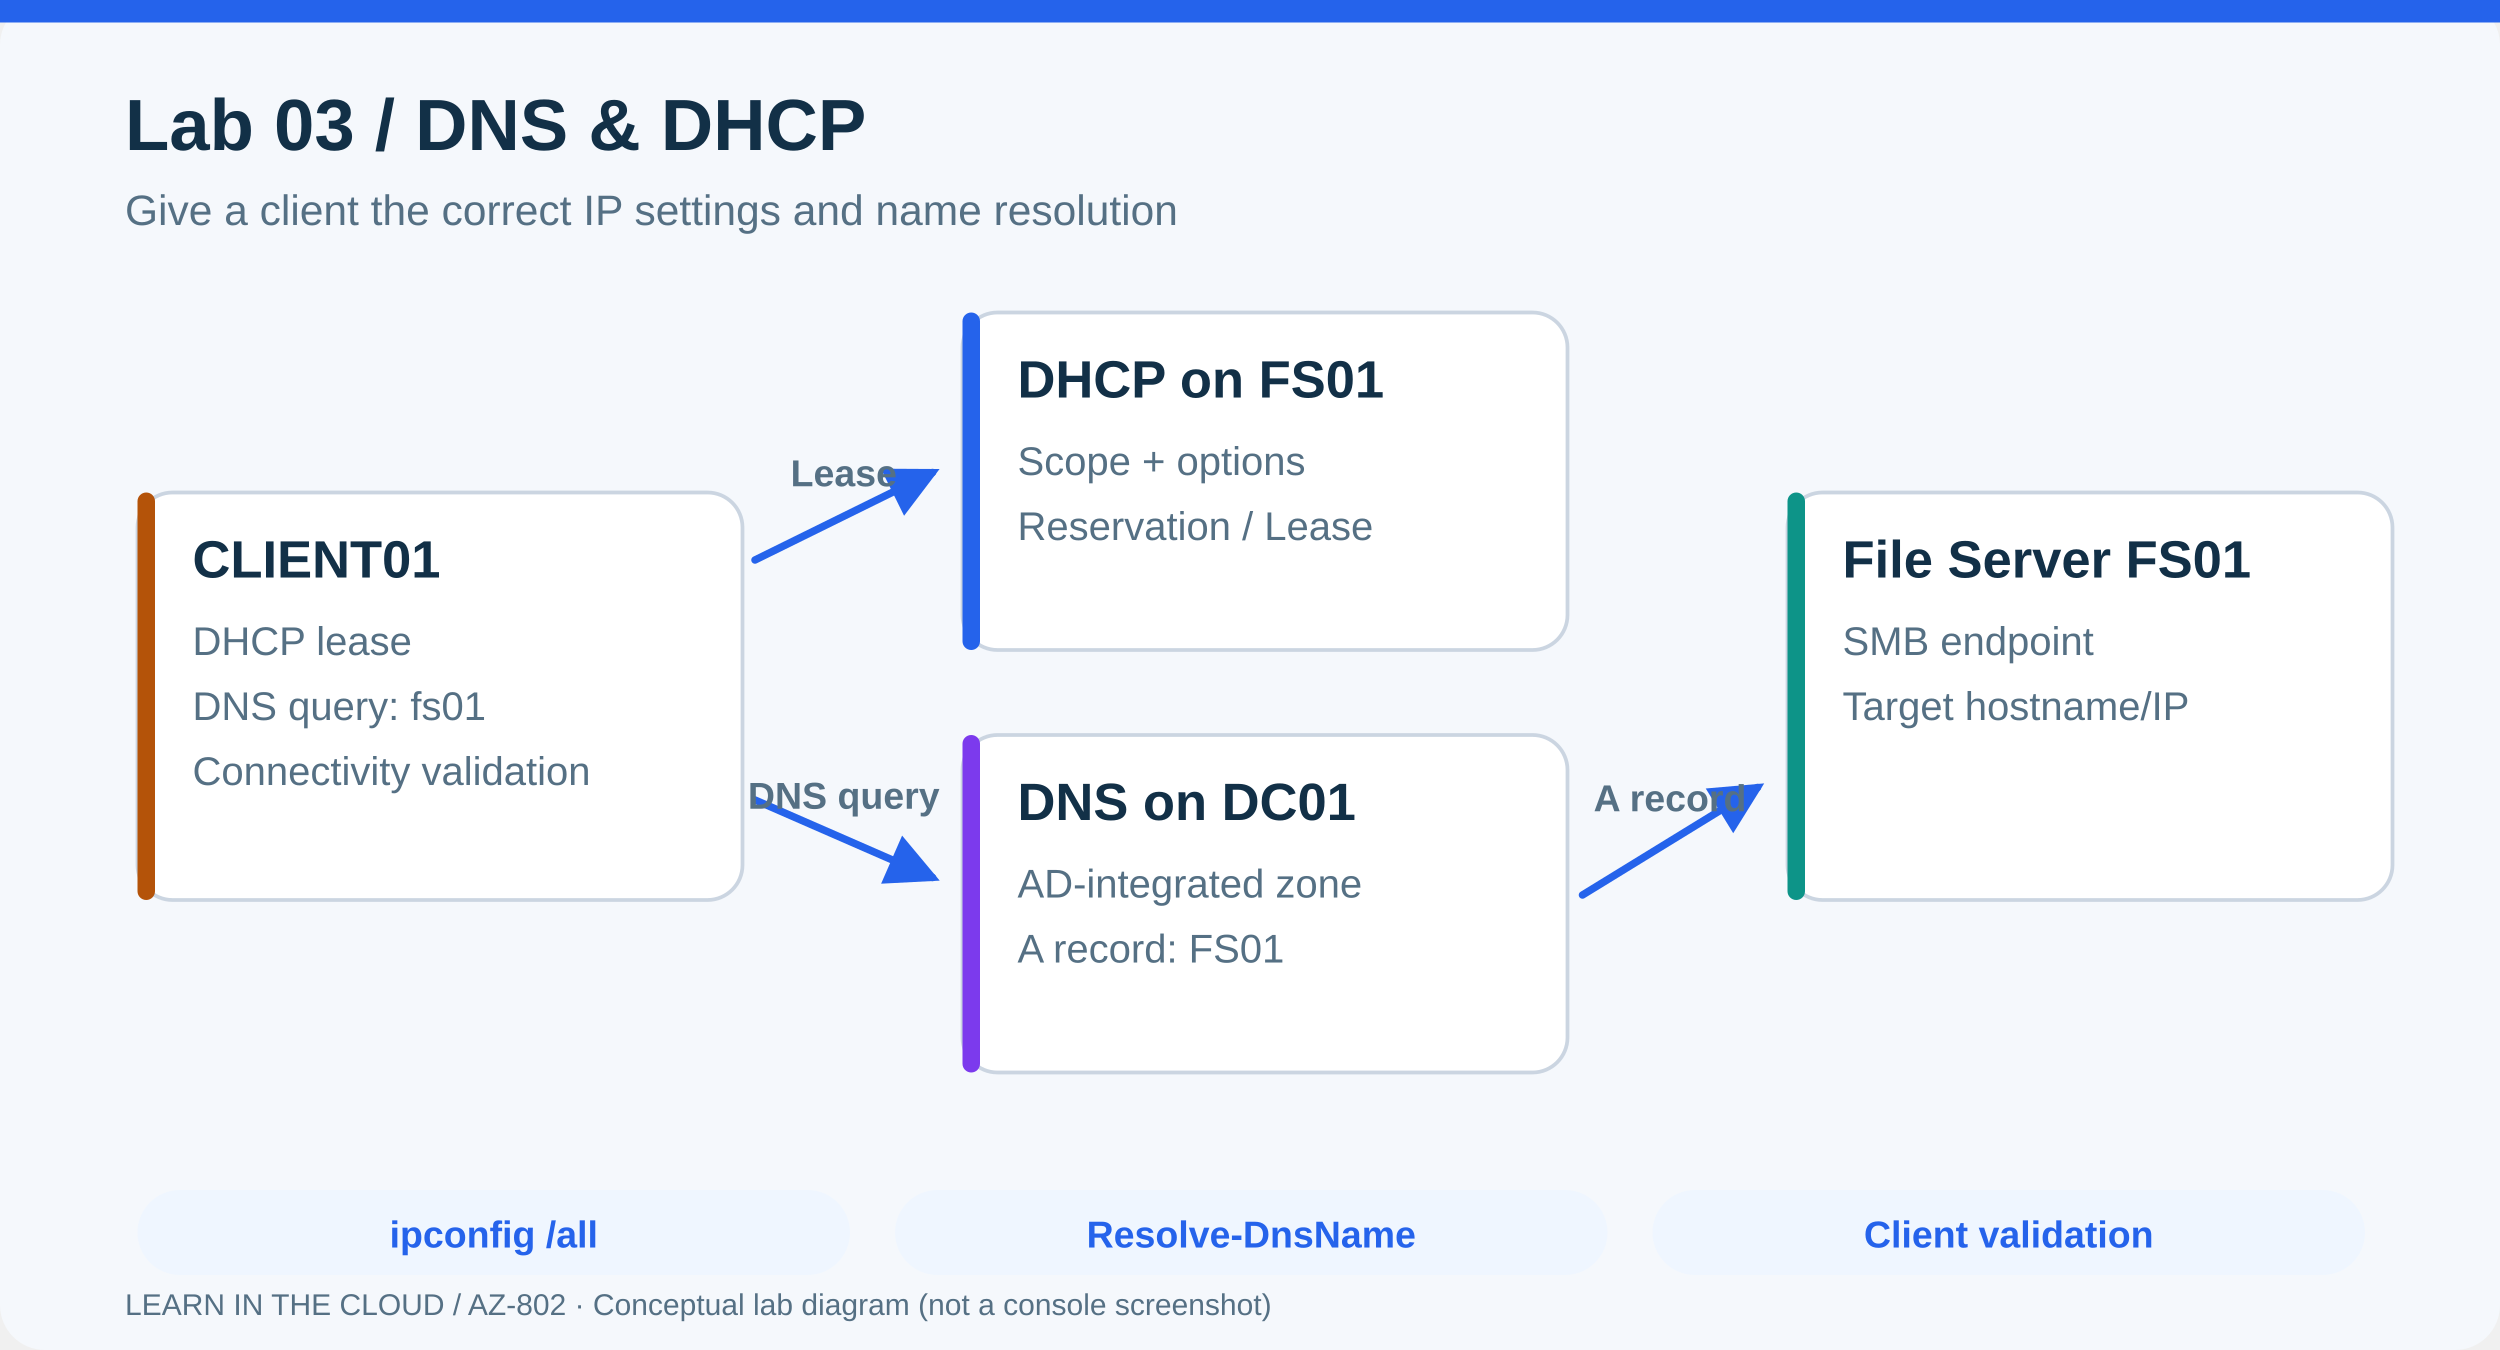
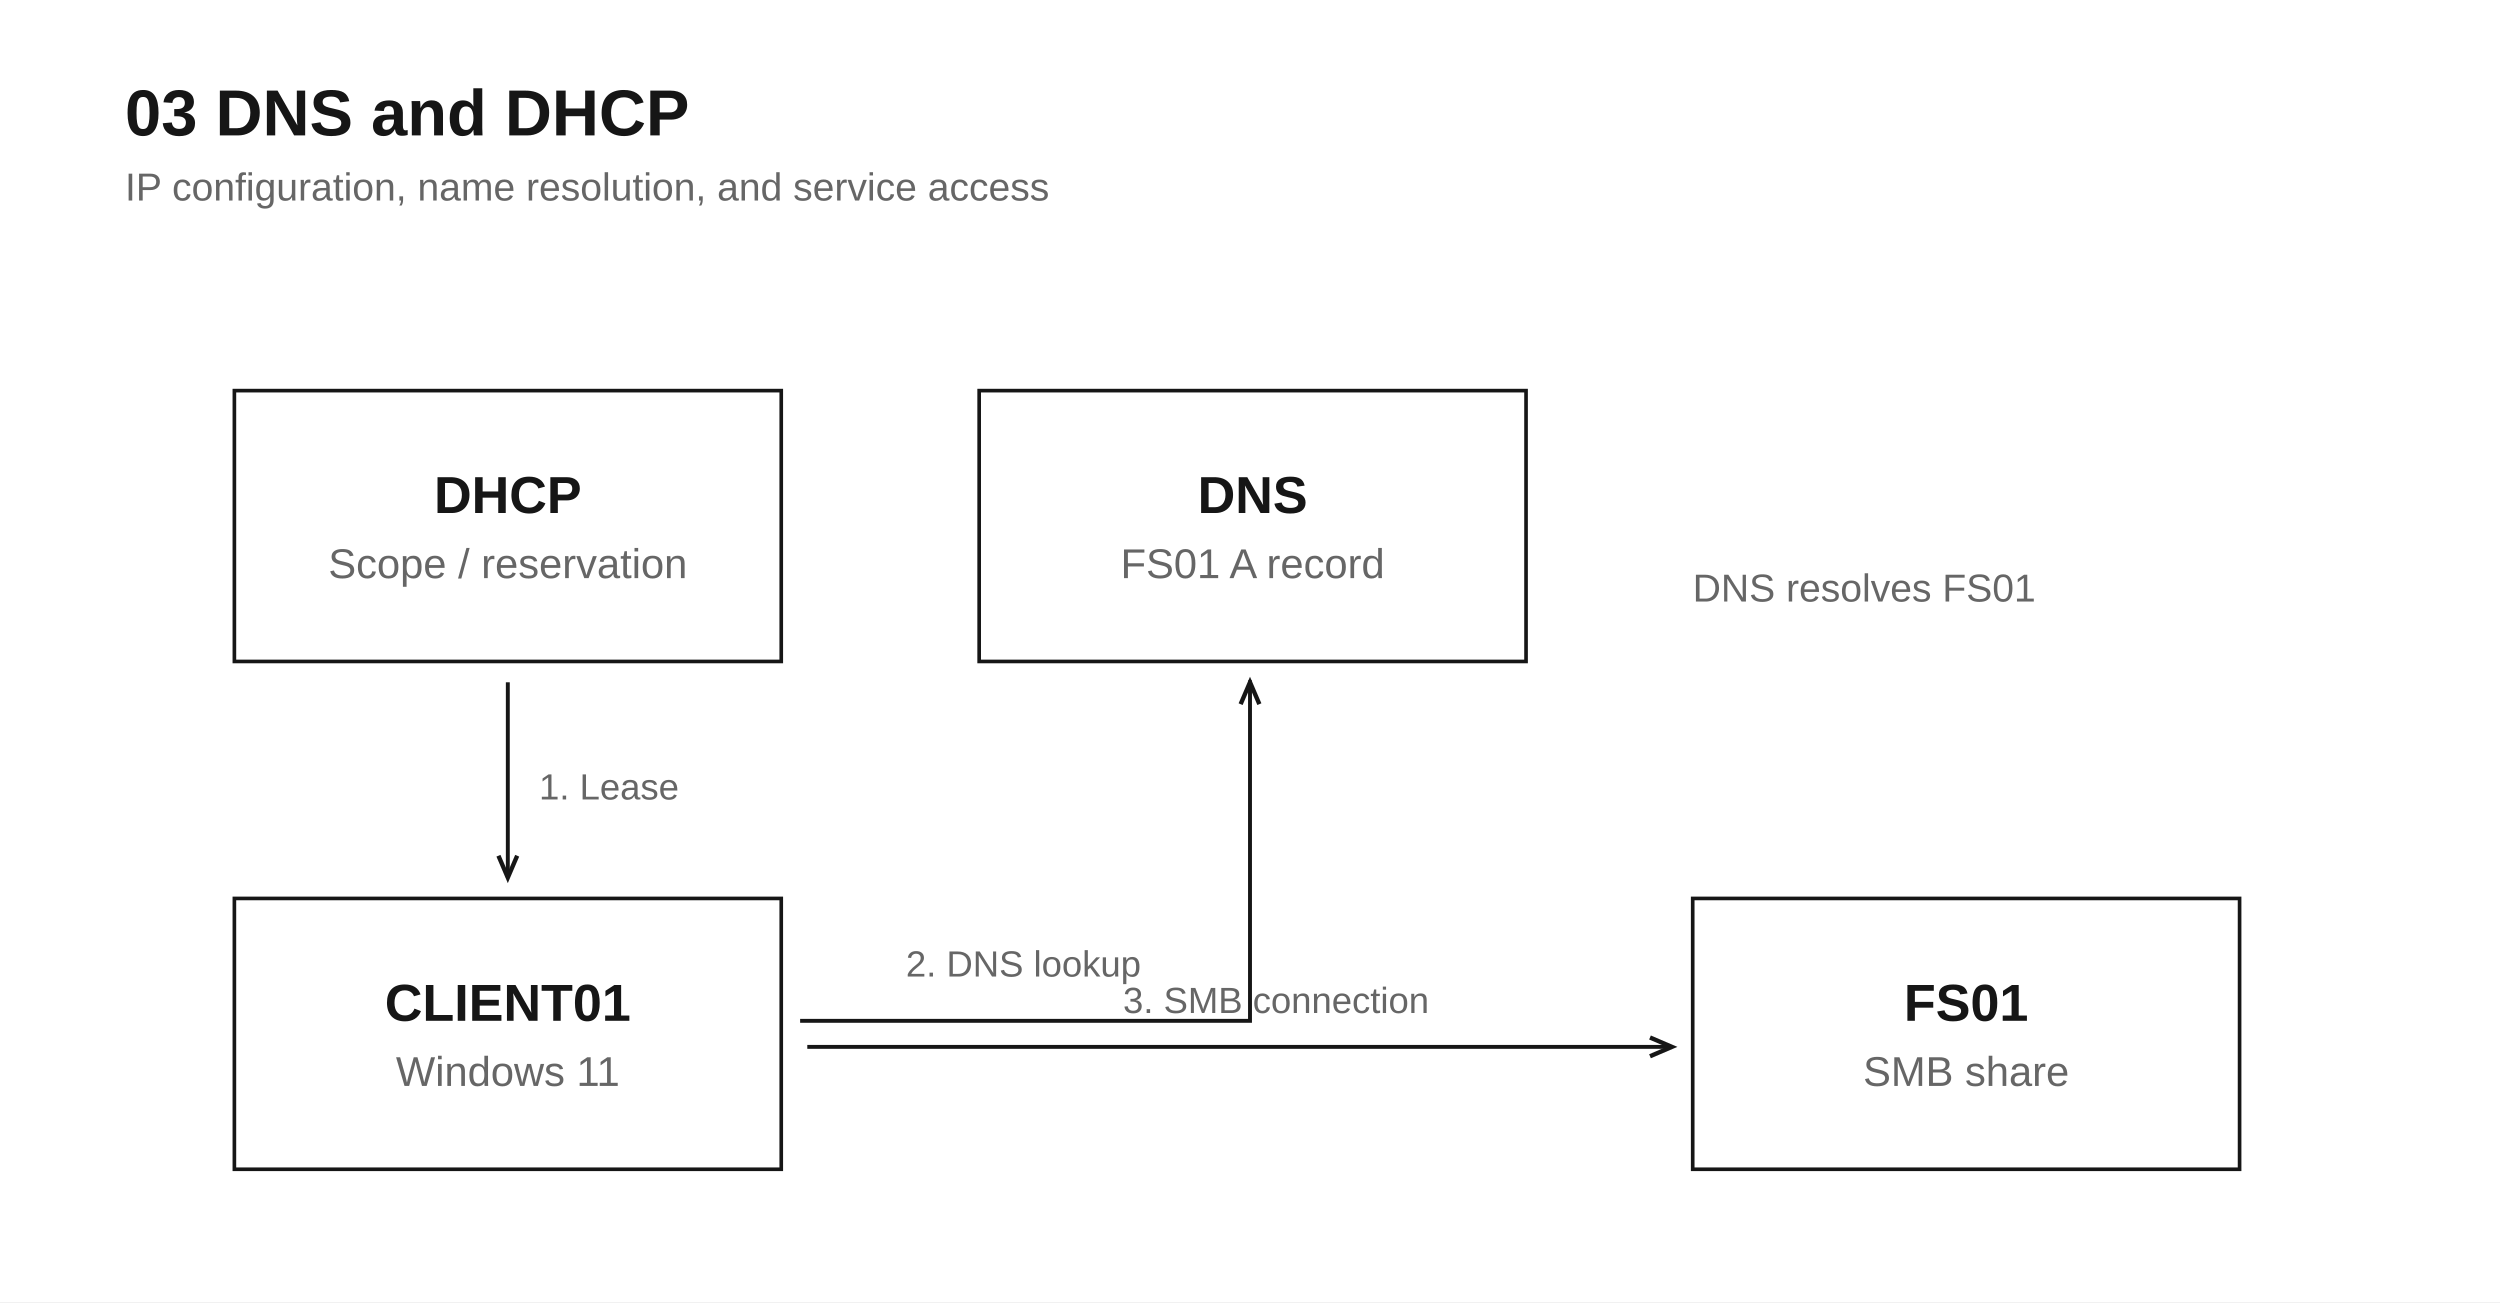
- <svg xmlns="http://www.w3.org/2000/svg" width="1000" height="540" viewBox="0 0 1000 540" role="img" aria-label="CLIENT01 receives DHCP configuration, resolves FS01 using DNS and connects to the file server.">
+ <svg xmlns="http://www.w3.org/2000/svg" width="960" height="500" viewBox="0 0 960 500" role="img" aria-label="CLIENT01 gets an IP lease from DHCP, resolves FS01 through DNS, and accesses FS01 by SMB.">
  <defs>
-     <marker id="arrow" viewBox="0 0 10 10" refX="8.5" refY="5" markerWidth="7" markerHeight="7" orient="auto-start-reverse">
-       <path d="M0 0 L10 5 L0 10 Z" fill="#2563eb" />
+     <marker id="arrow" markerWidth="8" markerHeight="8" refX="8" refY="4" viewBox="0 0 10 8" orient="auto">
+       <path d="M1 1 L8 4 L1 7" fill="none" stroke="#161616" stroke-width="1.4" />
    </marker>
  </defs>
-   <rect width="1000" height="540" rx="18" fill="#f5f8fc" />
-   <rect width="1000" height="9" fill="#2563eb" />
-   <text x="50" y="60" font-family="Arial, Helvetica, sans-serif" font-size="29" font-weight="700" fill="#123047" text-anchor="start">Lab 03  /  DNS &amp; DHCP</text>
-   <text x="50" y="90" font-family="Arial, Helvetica, sans-serif" font-size="17" font-weight="400" fill="#557084" text-anchor="start">Give a client the correct IP settings and name resolution</text>
-   <rect x="55" y="197" width="242" height="163" rx="14" fill="#ffffff" stroke="#cbd5e1" stroke-width="1.5" />
-   <rect x="55" y="197" width="7" height="163" rx="3.5" fill="#b45309" />
-   <text x="77" y="231" font-family="Arial, Helvetica, sans-serif" font-size="21" font-weight="700" fill="#123047" text-anchor="start">CLIENT01</text>
-   <text x="77" y="262" font-family="Arial, Helvetica, sans-serif" font-size="16" font-weight="400" fill="#557084" text-anchor="start">DHCP lease</text>
-   <text x="77" y="288" font-family="Arial, Helvetica, sans-serif" font-size="16" font-weight="400" fill="#557084" text-anchor="start">DNS query: fs01</text>
-   <text x="77" y="314" font-family="Arial, Helvetica, sans-serif" font-size="16" font-weight="400" fill="#557084" text-anchor="start">Connectivity validation</text>
-   <rect x="385" y="125" width="242" height="135" rx="14" fill="#ffffff" stroke="#cbd5e1" stroke-width="1.5" />
-   <rect x="385" y="125" width="7" height="135" rx="3.5" fill="#2563eb" />
-   <text x="407" y="159" font-family="Arial, Helvetica, sans-serif" font-size="21" font-weight="700" fill="#123047" text-anchor="start">DHCP on FS01</text>
-   <text x="407" y="190" font-family="Arial, Helvetica, sans-serif" font-size="16" font-weight="400" fill="#557084" text-anchor="start">Scope + options</text>
-   <text x="407" y="216" font-family="Arial, Helvetica, sans-serif" font-size="16" font-weight="400" fill="#557084" text-anchor="start">Reservation / Lease</text>
-   <rect x="385" y="294" width="242" height="135" rx="14" fill="#ffffff" stroke="#cbd5e1" stroke-width="1.5" />
-   <rect x="385" y="294" width="7" height="135" rx="3.5" fill="#7c3aed" />
-   <text x="407" y="328" font-family="Arial, Helvetica, sans-serif" font-size="21" font-weight="700" fill="#123047" text-anchor="start">DNS on DC01</text>
-   <text x="407" y="359" font-family="Arial, Helvetica, sans-serif" font-size="16" font-weight="400" fill="#557084" text-anchor="start">AD-integrated zone</text>
-   <text x="407" y="385" font-family="Arial, Helvetica, sans-serif" font-size="16" font-weight="400" fill="#557084" text-anchor="start">A record: FS01</text>
-   <rect x="715" y="197" width="242" height="163" rx="14" fill="#ffffff" stroke="#cbd5e1" stroke-width="1.5" />
-   <rect x="715" y="197" width="7" height="163" rx="3.5" fill="#0d9488" />
-   <text x="737" y="231" font-family="Arial, Helvetica, sans-serif" font-size="21" font-weight="700" fill="#123047" text-anchor="start">File Server FS01</text>
-   <text x="737" y="262" font-family="Arial, Helvetica, sans-serif" font-size="16" font-weight="400" fill="#557084" text-anchor="start">SMB endpoint</text>
-   <text x="737" y="288" font-family="Arial, Helvetica, sans-serif" font-size="16" font-weight="400" fill="#557084" text-anchor="start">Target hostname/IP</text>
-   <line x1="302" y1="224" x2="373" y2="189" stroke="#2563eb" stroke-width="3" stroke-linecap="round" marker-end="url(#arrow)" />
-   <text x="337.5" y="194.5" font-family="Arial, Helvetica, sans-serif" font-size="15" font-weight="600" fill="#557084" text-anchor="middle">Lease</text>
-   <line x1="302" y1="320" x2="373" y2="351" stroke="#2563eb" stroke-width="3" stroke-linecap="round" marker-end="url(#arrow)" />
-   <text x="337.5" y="323.5" font-family="Arial, Helvetica, sans-serif" font-size="15" font-weight="600" fill="#557084" text-anchor="middle">DNS query</text>
-   <line x1="633" y1="358" x2="703" y2="315" stroke="#2563eb" stroke-width="3" stroke-linecap="round" marker-end="url(#arrow)" />
-   <text x="668" y="324.5" font-family="Arial, Helvetica, sans-serif" font-size="15" font-weight="600" fill="#557084" text-anchor="middle">A record</text>
-   <rect x="55" y="476" width="285" height="34" rx="17" fill="#eff6ff" />
-   <text x="197.5" y="499" font-family="Arial, Helvetica, sans-serif" font-size="15" font-weight="700" fill="#2563eb" text-anchor="middle">ipconfig /all</text>
-   <rect x="358" y="476" width="285" height="34" rx="17" fill="#eff6ff" />
-   <text x="500.5" y="499" font-family="Arial, Helvetica, sans-serif" font-size="15" font-weight="700" fill="#2563eb" text-anchor="middle">Resolve-DnsName</text>
-   <rect x="661" y="476" width="285" height="34" rx="17" fill="#eff6ff" />
-   <text x="803.5" y="499" font-family="Arial, Helvetica, sans-serif" font-size="15" font-weight="700" fill="#2563eb" text-anchor="middle">Client validation</text>
-   <text x="50" y="526" font-family="Arial, Helvetica, sans-serif" font-size="12" font-weight="400" fill="#557084" text-anchor="start">LEARN IN THE CLOUD  /  AZ-802   ·   Conceptual lab diagram (not a console screenshot)</text>
+   <rect width="960" height="500" fill="#FFFFFF" />
+   <text x="48" y="52" fill="#161616" font-family="Segoe UI, Arial, sans-serif" font-size="25" font-weight="600" text-anchor="start" letter-spacing="0">03  DNS and DHCP</text>
+   <text x="48" y="77" fill="#666666" font-family="Segoe UI, Arial, sans-serif" font-size="15" font-weight="400" text-anchor="start" letter-spacing="0">IP configuration, name resolution, and service access</text>
+   <rect x="90" y="150" width="210" height="104" rx="0" fill="#FFFFFF" stroke="#161616" stroke-width="1.4" />
+   <text x="195" y="197" fill="#161616" font-family="Segoe UI, Arial, sans-serif" font-size="20" font-weight="600" text-anchor="middle" letter-spacing="0">DHCP</text>
+   <text x="195" y="222" fill="#666666" font-family="Segoe UI, Arial, sans-serif" font-size="16" font-weight="400" text-anchor="middle" letter-spacing="0">Scope  /  reservation</text>
+   <rect x="376" y="150" width="210" height="104" rx="0" fill="#FFFFFF" stroke="#161616" stroke-width="1.4" />
+   <text x="481" y="197" fill="#161616" font-family="Segoe UI, Arial, sans-serif" font-size="20" font-weight="600" text-anchor="middle" letter-spacing="0">DNS</text>
+   <text x="481" y="222" fill="#666666" font-family="Segoe UI, Arial, sans-serif" font-size="16" font-weight="400" text-anchor="middle" letter-spacing="0">FS01 A record</text>
+   <rect x="90" y="345" width="210" height="104" rx="0" fill="#FFFFFF" stroke="#161616" stroke-width="1.4" />
+   <text x="195" y="392" fill="#161616" font-family="Segoe UI, Arial, sans-serif" font-size="20" font-weight="600" text-anchor="middle" letter-spacing="0">CLIENT01</text>
+   <text x="195" y="417" fill="#666666" font-family="Segoe UI, Arial, sans-serif" font-size="16" font-weight="400" text-anchor="middle" letter-spacing="0">Windows 11</text>
+   <rect x="650" y="345" width="210" height="104" rx="0" fill="#FFFFFF" stroke="#161616" stroke-width="1.4" />
+   <text x="755" y="392" fill="#161616" font-family="Segoe UI, Arial, sans-serif" font-size="20" font-weight="600" text-anchor="middle" letter-spacing="0">FS01</text>
+   <text x="755" y="417" fill="#666666" font-family="Segoe UI, Arial, sans-serif" font-size="16" font-weight="400" text-anchor="middle" letter-spacing="0">SMB share</text>
+   <line x1="195" y1="262" x2="195" y2="337" stroke="#161616" stroke-width="1.5" marker-end="url(#arrow)" />
+   <text x="207" y="307" fill="#666666" font-family="Segoe UI, Arial, sans-serif" font-size="14" font-weight="400" text-anchor="start" letter-spacing="0">1. Lease</text>
+   <path d="M308 392 H480 V262" fill="none" stroke="#161616" stroke-width="1.5" stroke-linecap="square" stroke-linejoin="miter" marker-end="url(#arrow)" />
+   <text x="393" y="375" fill="#666666" font-family="Segoe UI, Arial, sans-serif" font-size="14" font-weight="400" text-anchor="middle" letter-spacing="0">2. DNS lookup</text>
+   <line x1="310" y1="402" x2="642" y2="402" stroke="#161616" stroke-width="1.5" marker-end="url(#arrow)" />
+   <text x="490" y="389" fill="#666666" font-family="Segoe UI, Arial, sans-serif" font-size="14" font-weight="400" text-anchor="middle" letter-spacing="0">3. SMB connection</text>
+   <text x="650" y="231" fill="#666666" font-family="Segoe UI, Arial, sans-serif" font-size="15" font-weight="400" text-anchor="start" letter-spacing="0">DNS resolves FS01</text>
</svg>
